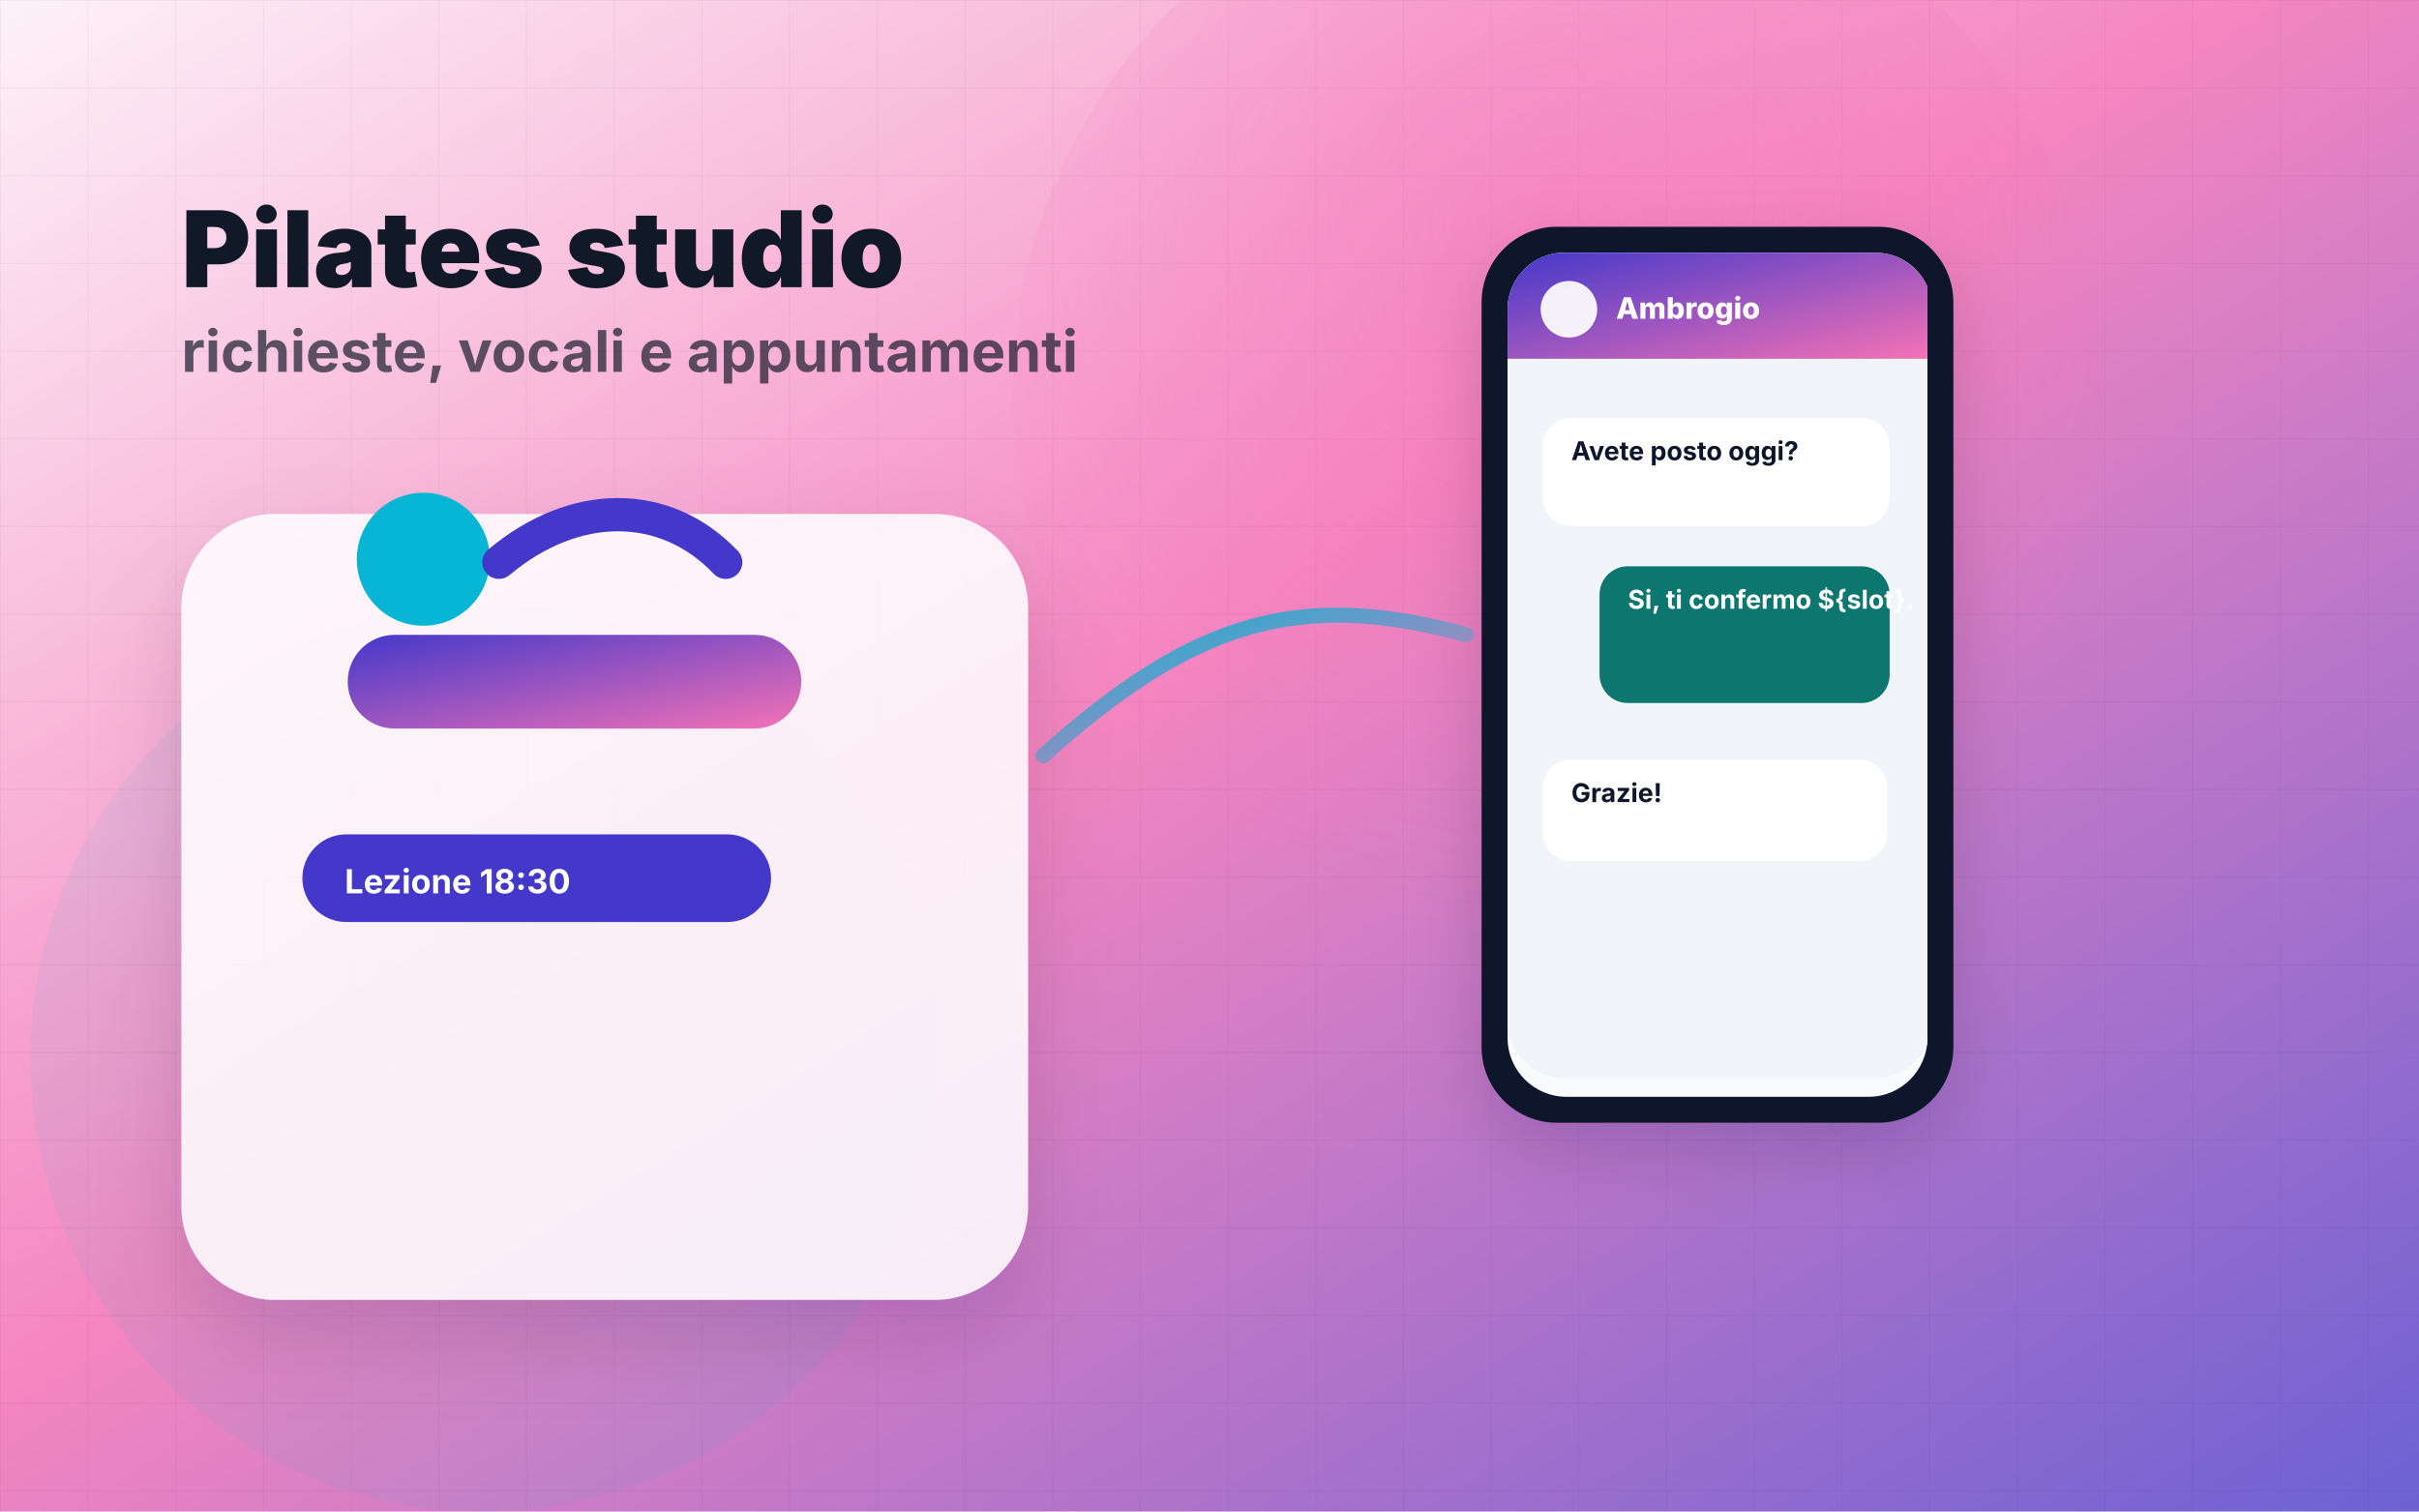
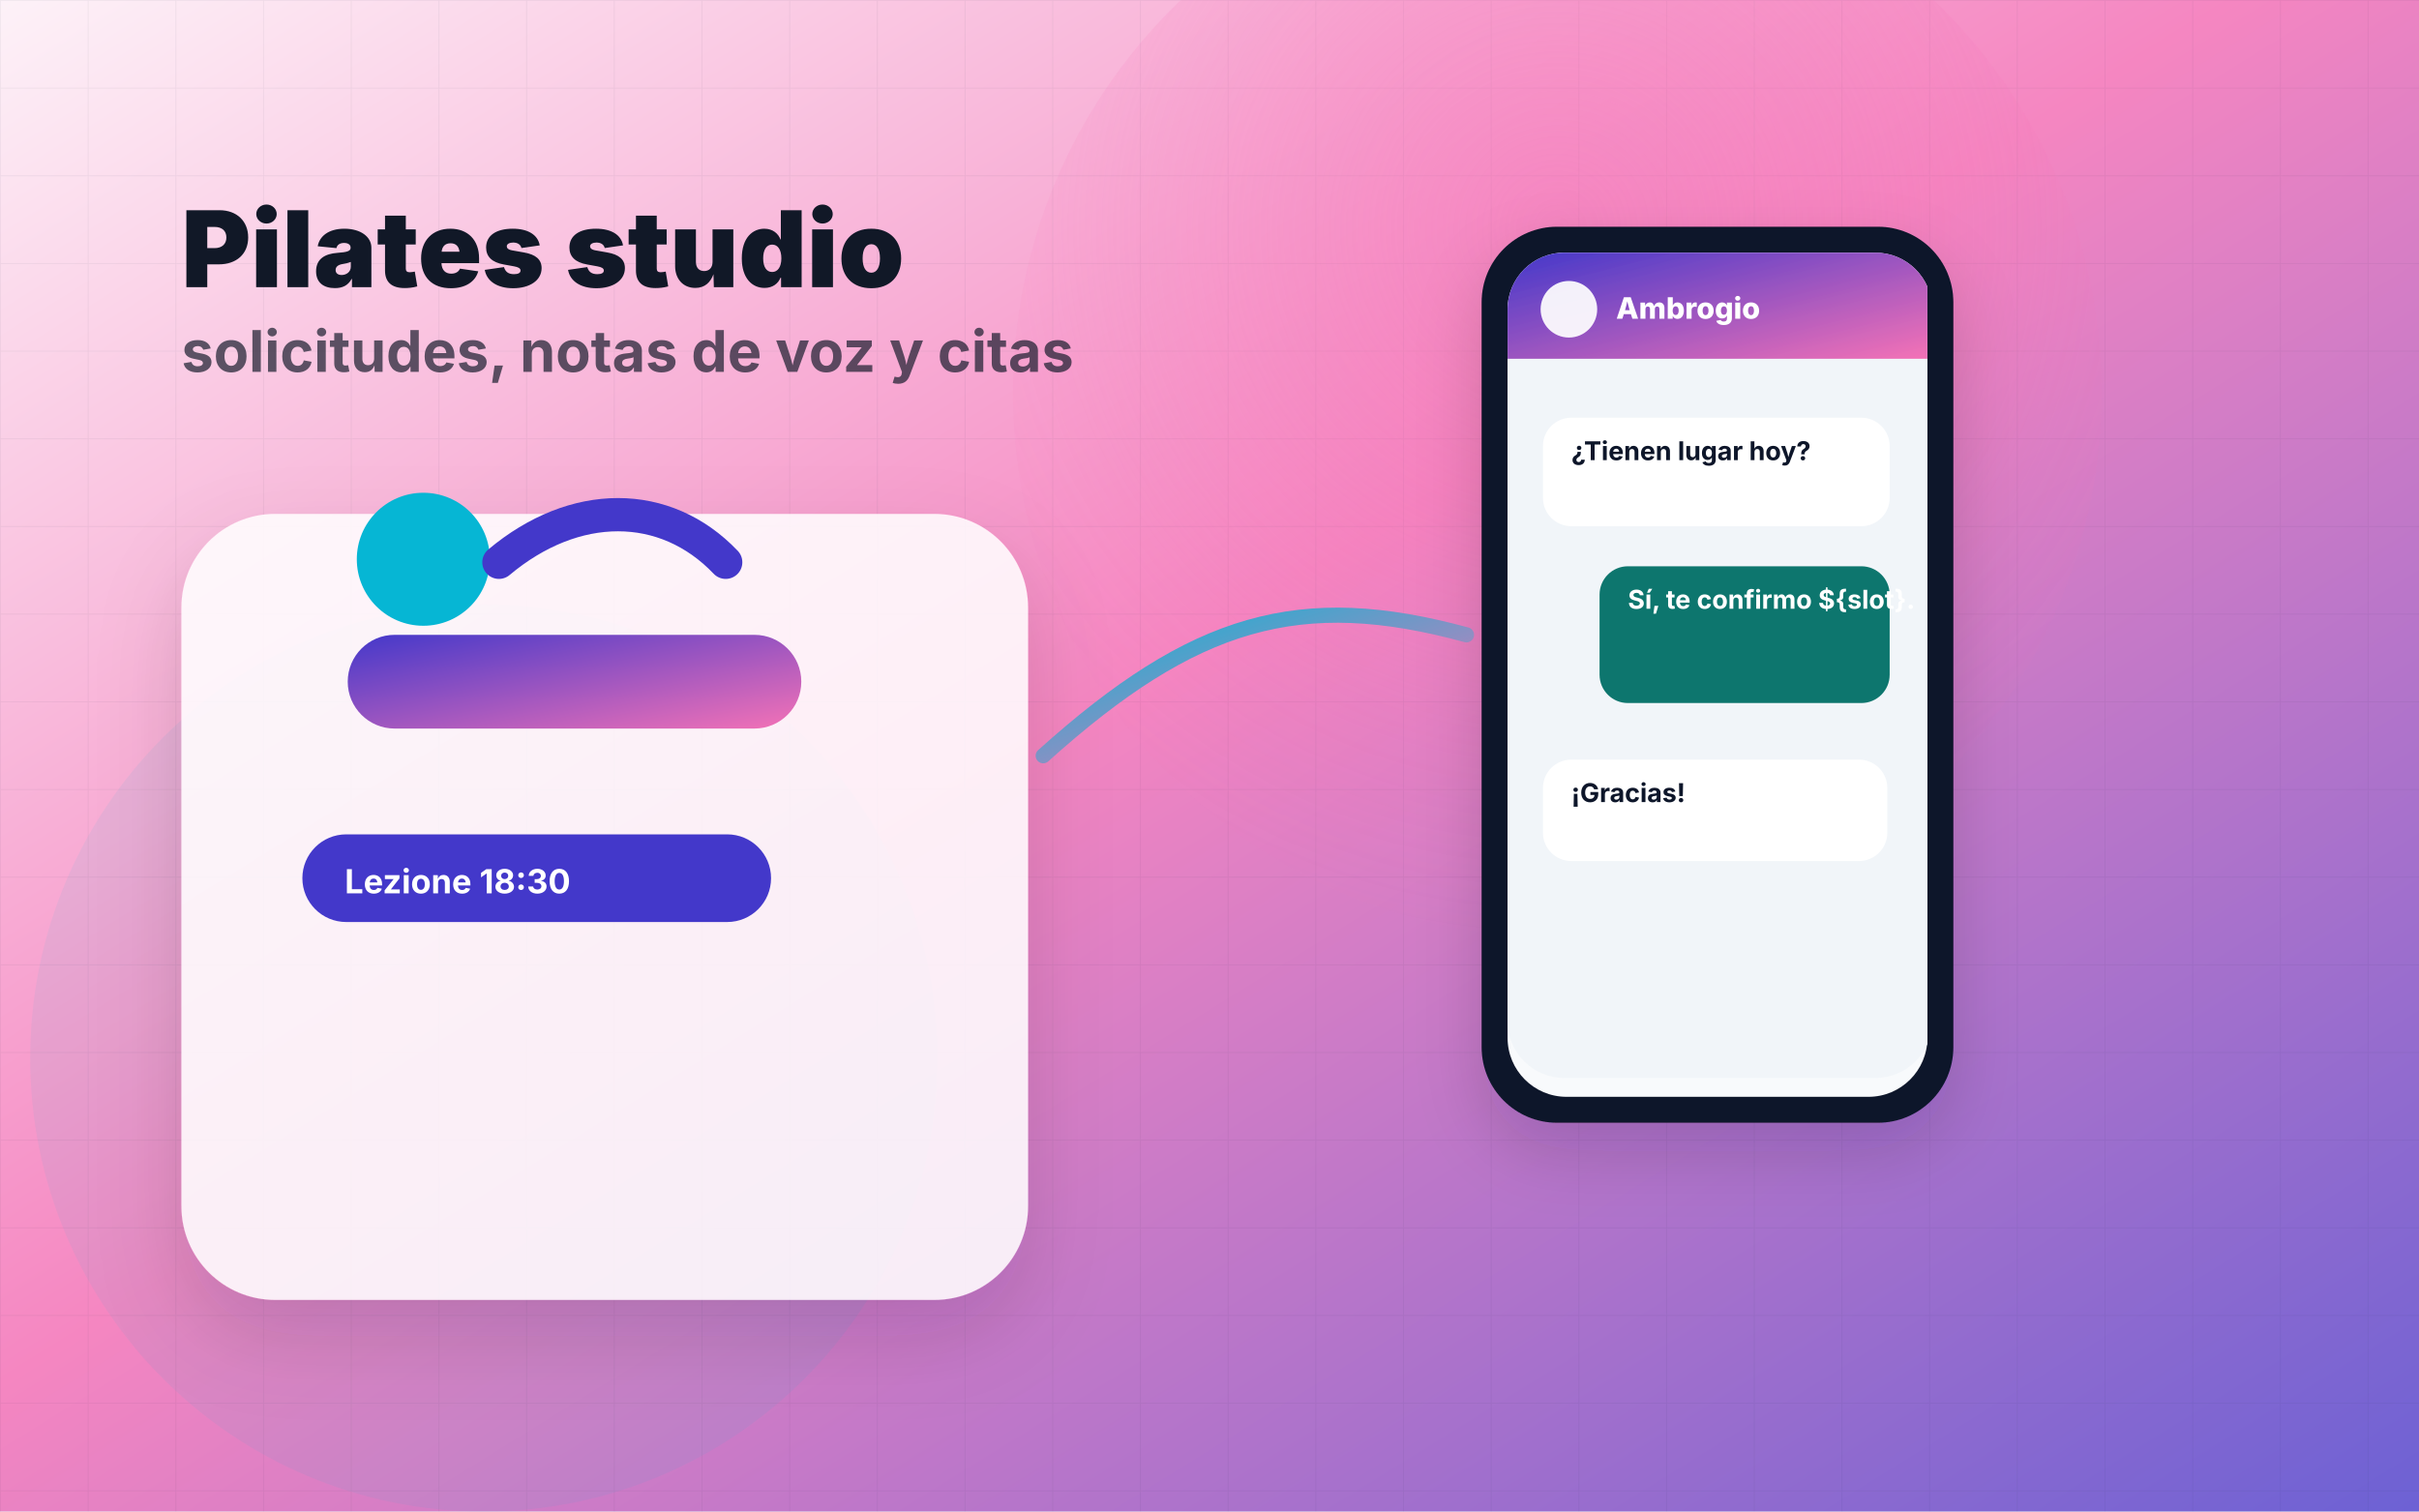
<svg xmlns="http://www.w3.org/2000/svg" width="1600" height="1000" viewBox="0 0 1600 1000" role="img" aria-labelledby="title-a7 desc-a7">
  <defs>
    <linearGradient id="bg-a7" x1="0" y1="0" x2="1" y2="1">
      <stop offset="0%" stop-color="#fdf2f8" />
      <stop offset="46%" stop-color="#f586c1" />
      <stop offset="100%" stop-color="#6c61d4" />
    </linearGradient>
    <linearGradient id="primary-a7" x1="0" y1="0" x2="1" y2="1">
      <stop offset="0%" stop-color="#4338ca" />
      <stop offset="100%" stop-color="#f472b6" />
    </linearGradient>
    <linearGradient id="accent-a7" x1="0" y1="0" x2="1" y2="1">
      <stop offset="0%" stop-color="#06b6d4" />
      <stop offset="100%" stop-color="#f472b6" />
    </linearGradient>
    <radialGradient id="glow-a7" cx="50%" cy="35%" r="70%">
      <stop offset="0%" stop-color="#f472b6" stop-opacity=".45" />
      <stop offset="70%" stop-color="#f472b6" stop-opacity=".08" />
      <stop offset="100%" stop-color="#f472b6" stop-opacity="0" />
    </radialGradient>
    <filter id="softShadow-a7" x="-20%" y="-20%" width="140%" height="150%">
      <feDropShadow dx="0" dy="24" stdDeviation="28" flood-color="#0f172a" flood-opacity=".16" />
    </filter>
    <filter id="smallShadow-a7" x="-20%" y="-20%" width="140%" height="150%">
      <feDropShadow dx="0" dy="10" stdDeviation="12" flood-color="#0f172a" flood-opacity=".12" />
    </filter>
    <pattern id="grid-a7" width="58" height="58" patternUnits="userSpaceOnUse">
      <path d="M 58 0 L 0 0 0 58" fill="none" stroke="#0f172a" stroke-opacity=".055" stroke-width="1" />
    </pattern>
    <pattern id="dots-a7" width="34" height="34" patternUnits="userSpaceOnUse">
      <circle cx="4" cy="4" r="2" fill="#0f172a" opacity=".06" />
    </pattern>
    <clipPath id="phoneClip-a7">
      <rect x="0" y="0" width="360" height="700" rx="48" />
    </clipPath>
  </defs>
  <rect width="1600" height="1000" fill="url(#bg-a7)" />
  <rect width="1600" height="1000" fill="url(#grid-a7)" />
  <circle cx="1030" cy="260" r="360" fill="url(#glow-a7)" />
  <circle cx="320" cy="700" r="300" fill="#06b6d4" opacity=".07" />
  <g font-family="Inter, ui-sans-serif, system-ui, -apple-system, BlinkMacSystemFont, 'Segoe UI', sans-serif">
    <g transform="translate(120 120)">
      <text x="0" y="70" fill="#111827" font-size="70" font-weight="880" opacity="1">Pilates studio</text>
-       <text x="0" y="126" fill="#111827" font-size="38" font-weight="720" opacity="0.68">richieste, vocali e appuntamenti</text>
+       <text x="0" y="126" fill="#111827" font-size="38" font-weight="720" opacity="0.68">solicitudes, notas de voz y citas</text>
      <rect x="0" y="220" width="560" height="520" rx="62" fill="#fff" opacity=".86" filter="url(#softShadow-a7)" />
      <rect x="110" y="300" width="300" height="62" rx="31" fill="url(#primary-a7)" />
      <circle cx="160" cy="250" r="44" fill="#06b6d4" />
      <path d="M210 252 C260 210 320 210 360 252" stroke="#4338ca" stroke-width="22" fill="none" stroke-linecap="round" />
      <g filter="url(#smallShadow-a0)">
        <rect x="80" y="432" width="310" height="58" rx="29" fill="#4338ca" opacity="1" />
        <text x="108" y="471" fill="#fff" font-size="22" font-weight="750" opacity="1">Lezione 18:30</text>
      </g>
    </g>
    <g transform="translate(980 150) scale(0.78)" filter="url(#softShadow-a7)">
      <rect x="0" y="0" width="400" height="760" rx="64" fill="#0f172a" />
      <rect x="22" y="22" width="356" height="716" rx="50" fill="#f8fafc" />
      <rect x="132" y="38" width="136" height="24" rx="12" fill="#0f172a" />
      <g transform="translate(22 22)" clip-path="url(#phoneClip-a7)">
        <rect width="356" height="716" fill="#f1f5f9" />
        <rect width="356" height="90" fill="url(#primary-a7)" />
        <circle cx="52" cy="48" r="24" fill="#fff" opacity=".92" />
        <text x="92" y="56" fill="#fff" font-size="25" font-weight="800">Ambrogio</text>
        <g>
          <rect x="30" y="140" width="294" height="92" rx="24" fill="#fff" filter="url(#smallShadow-a0)" />
-           <text x="54" y="176" fill="#0f172a" font-size="22" font-weight="650">Avete posto oggi?</text>
+           <text x="54" y="176" fill="#0f172a" font-size="22" font-weight="650">¿Tienen lugar hoy?</text>
        </g>
        <g>
          <rect x="78" y="266" width="246" height="116" rx="24" fill="#0f766e" filter="url(#smallShadow-a0)" />
-           <text x="102" y="302" fill="#ffffff" font-size="22" font-weight="650">Si, ti confermo ${slot}.</text>
+           <text x="102" y="302" fill="#ffffff" font-size="22" font-weight="650">Sí, te confirmo ${slot}.</text>
        </g>
        <g>
          <rect x="30" y="430" width="292" height="86" rx="24" fill="#fff" filter="url(#smallShadow-a0)" />
-           <text x="54" y="466" fill="#0f172a" font-size="22" font-weight="650">Grazie!</text>
+           <text x="54" y="466" fill="#0f172a" font-size="22" font-weight="650">¡Gracias!</text>
        </g>
      </g>
    </g>
    <path d="M690 500 C790 410 860 390 970 420" stroke="url(#accent-a7)" stroke-width="10" fill="none" stroke-linecap="round" />
  </g>
</svg>
